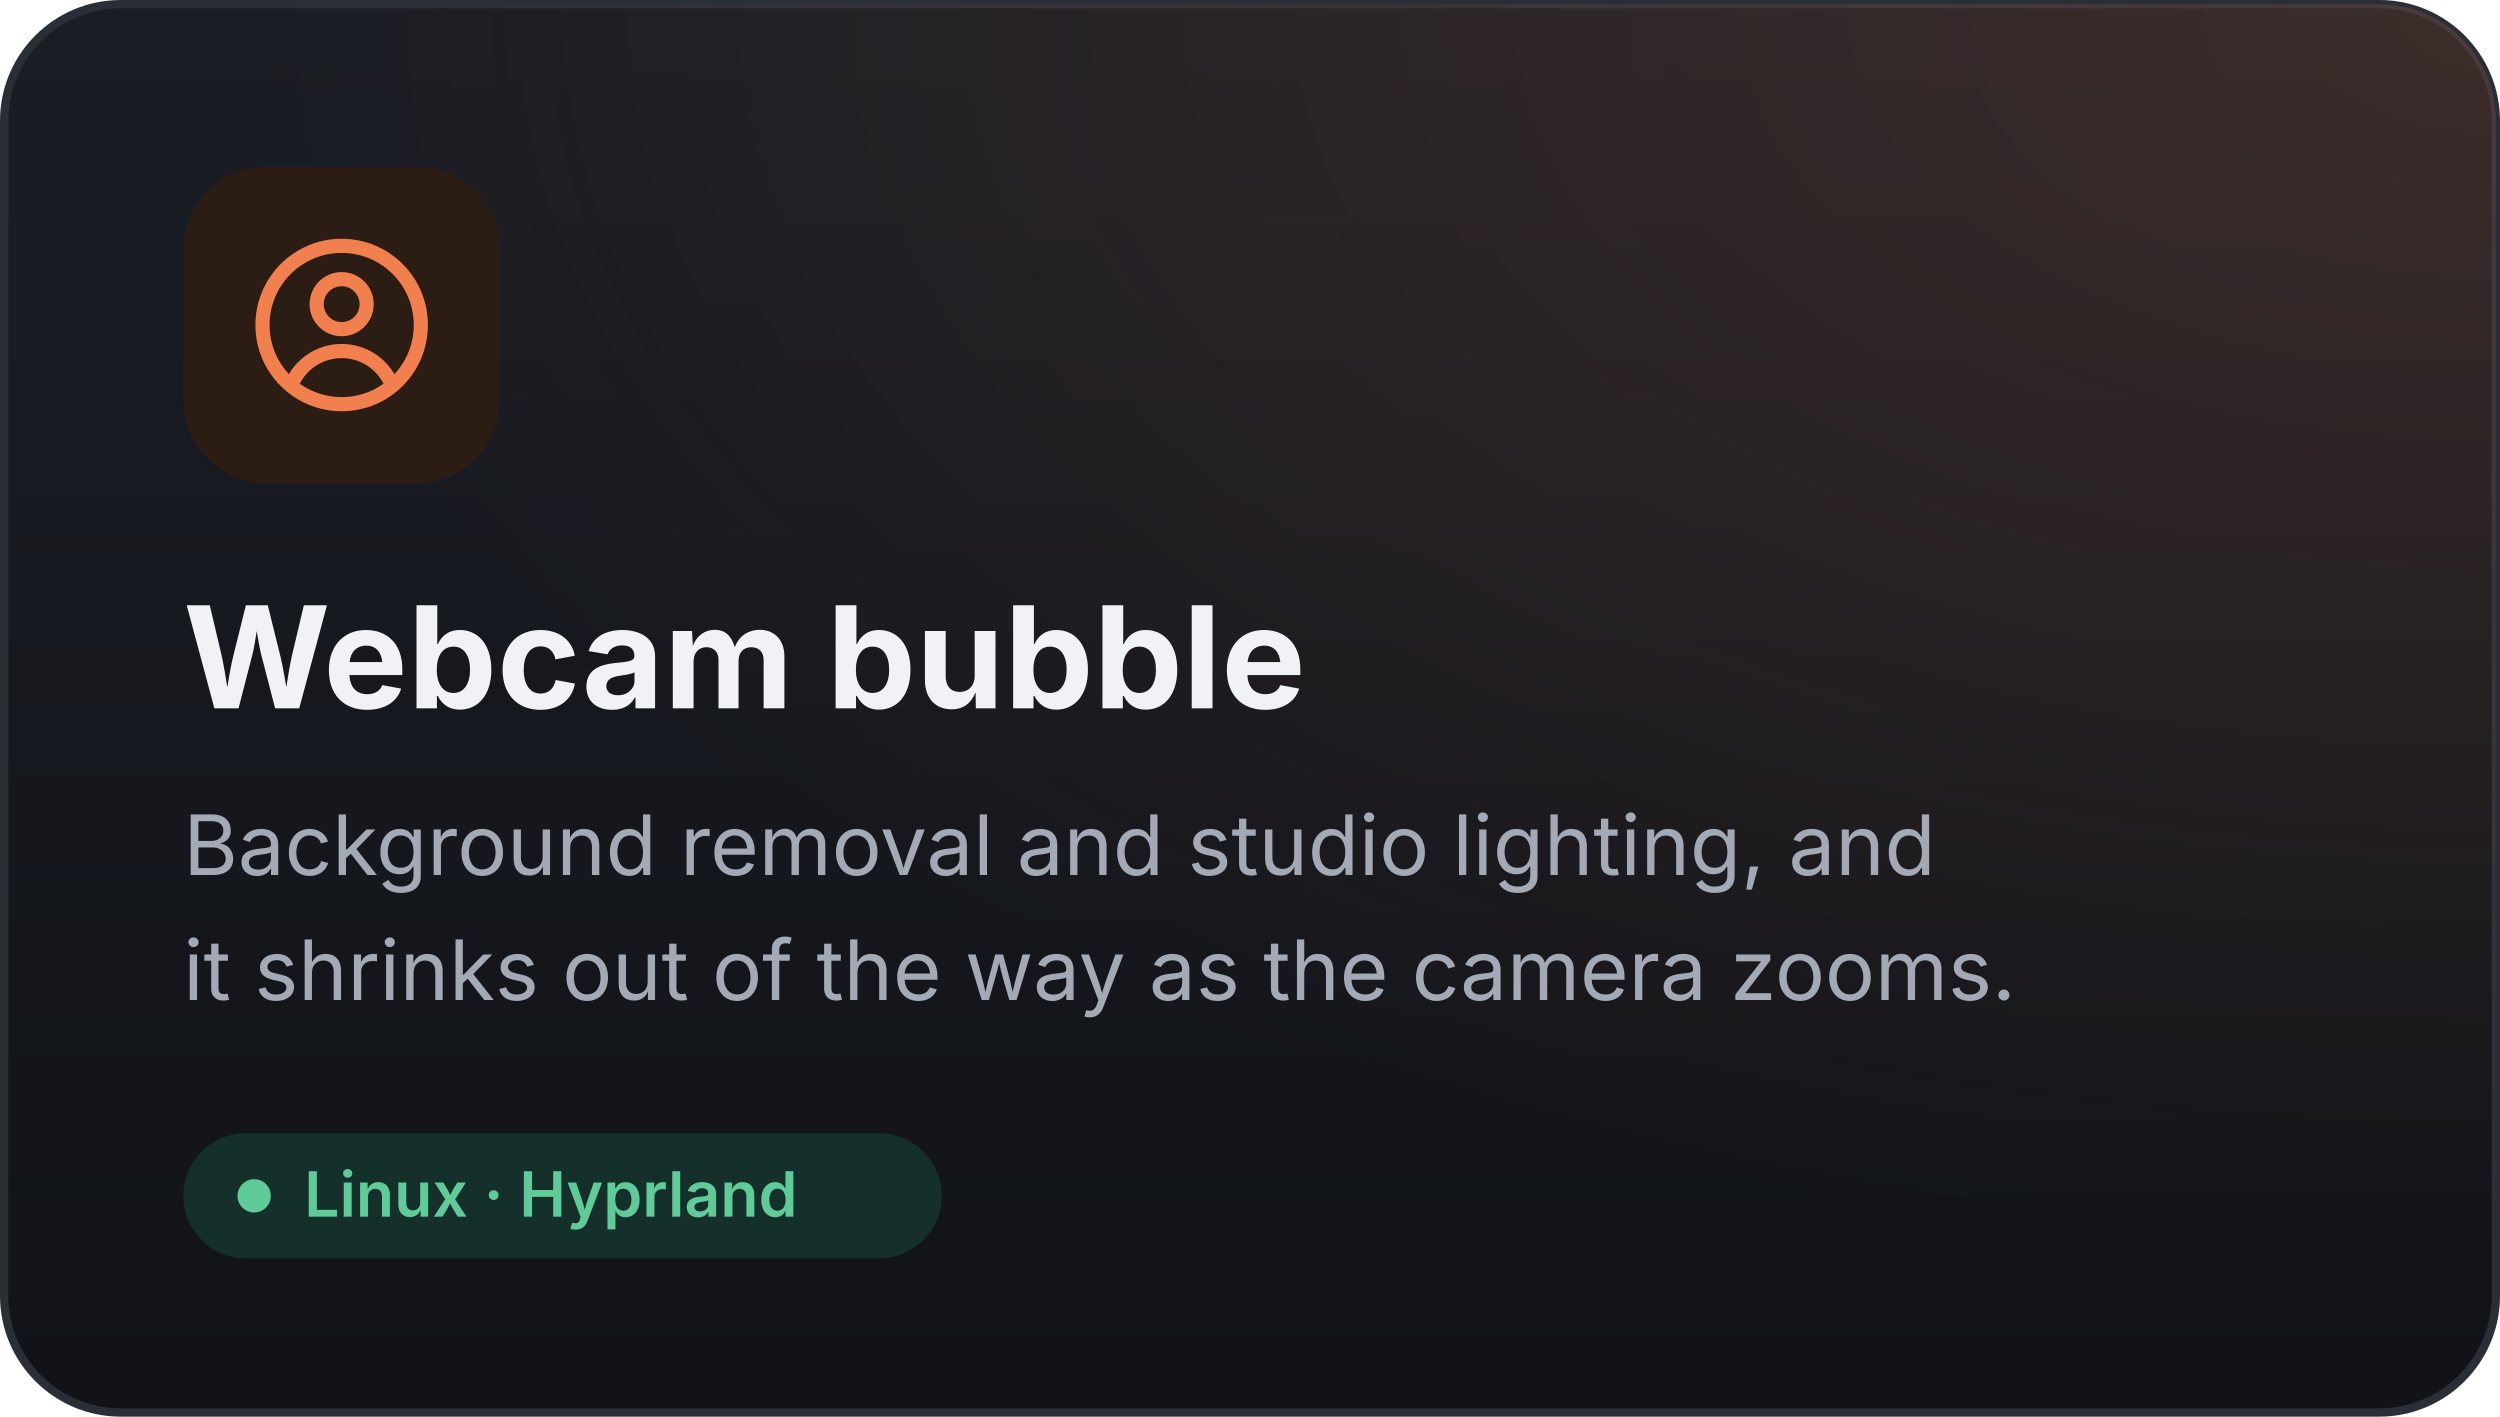
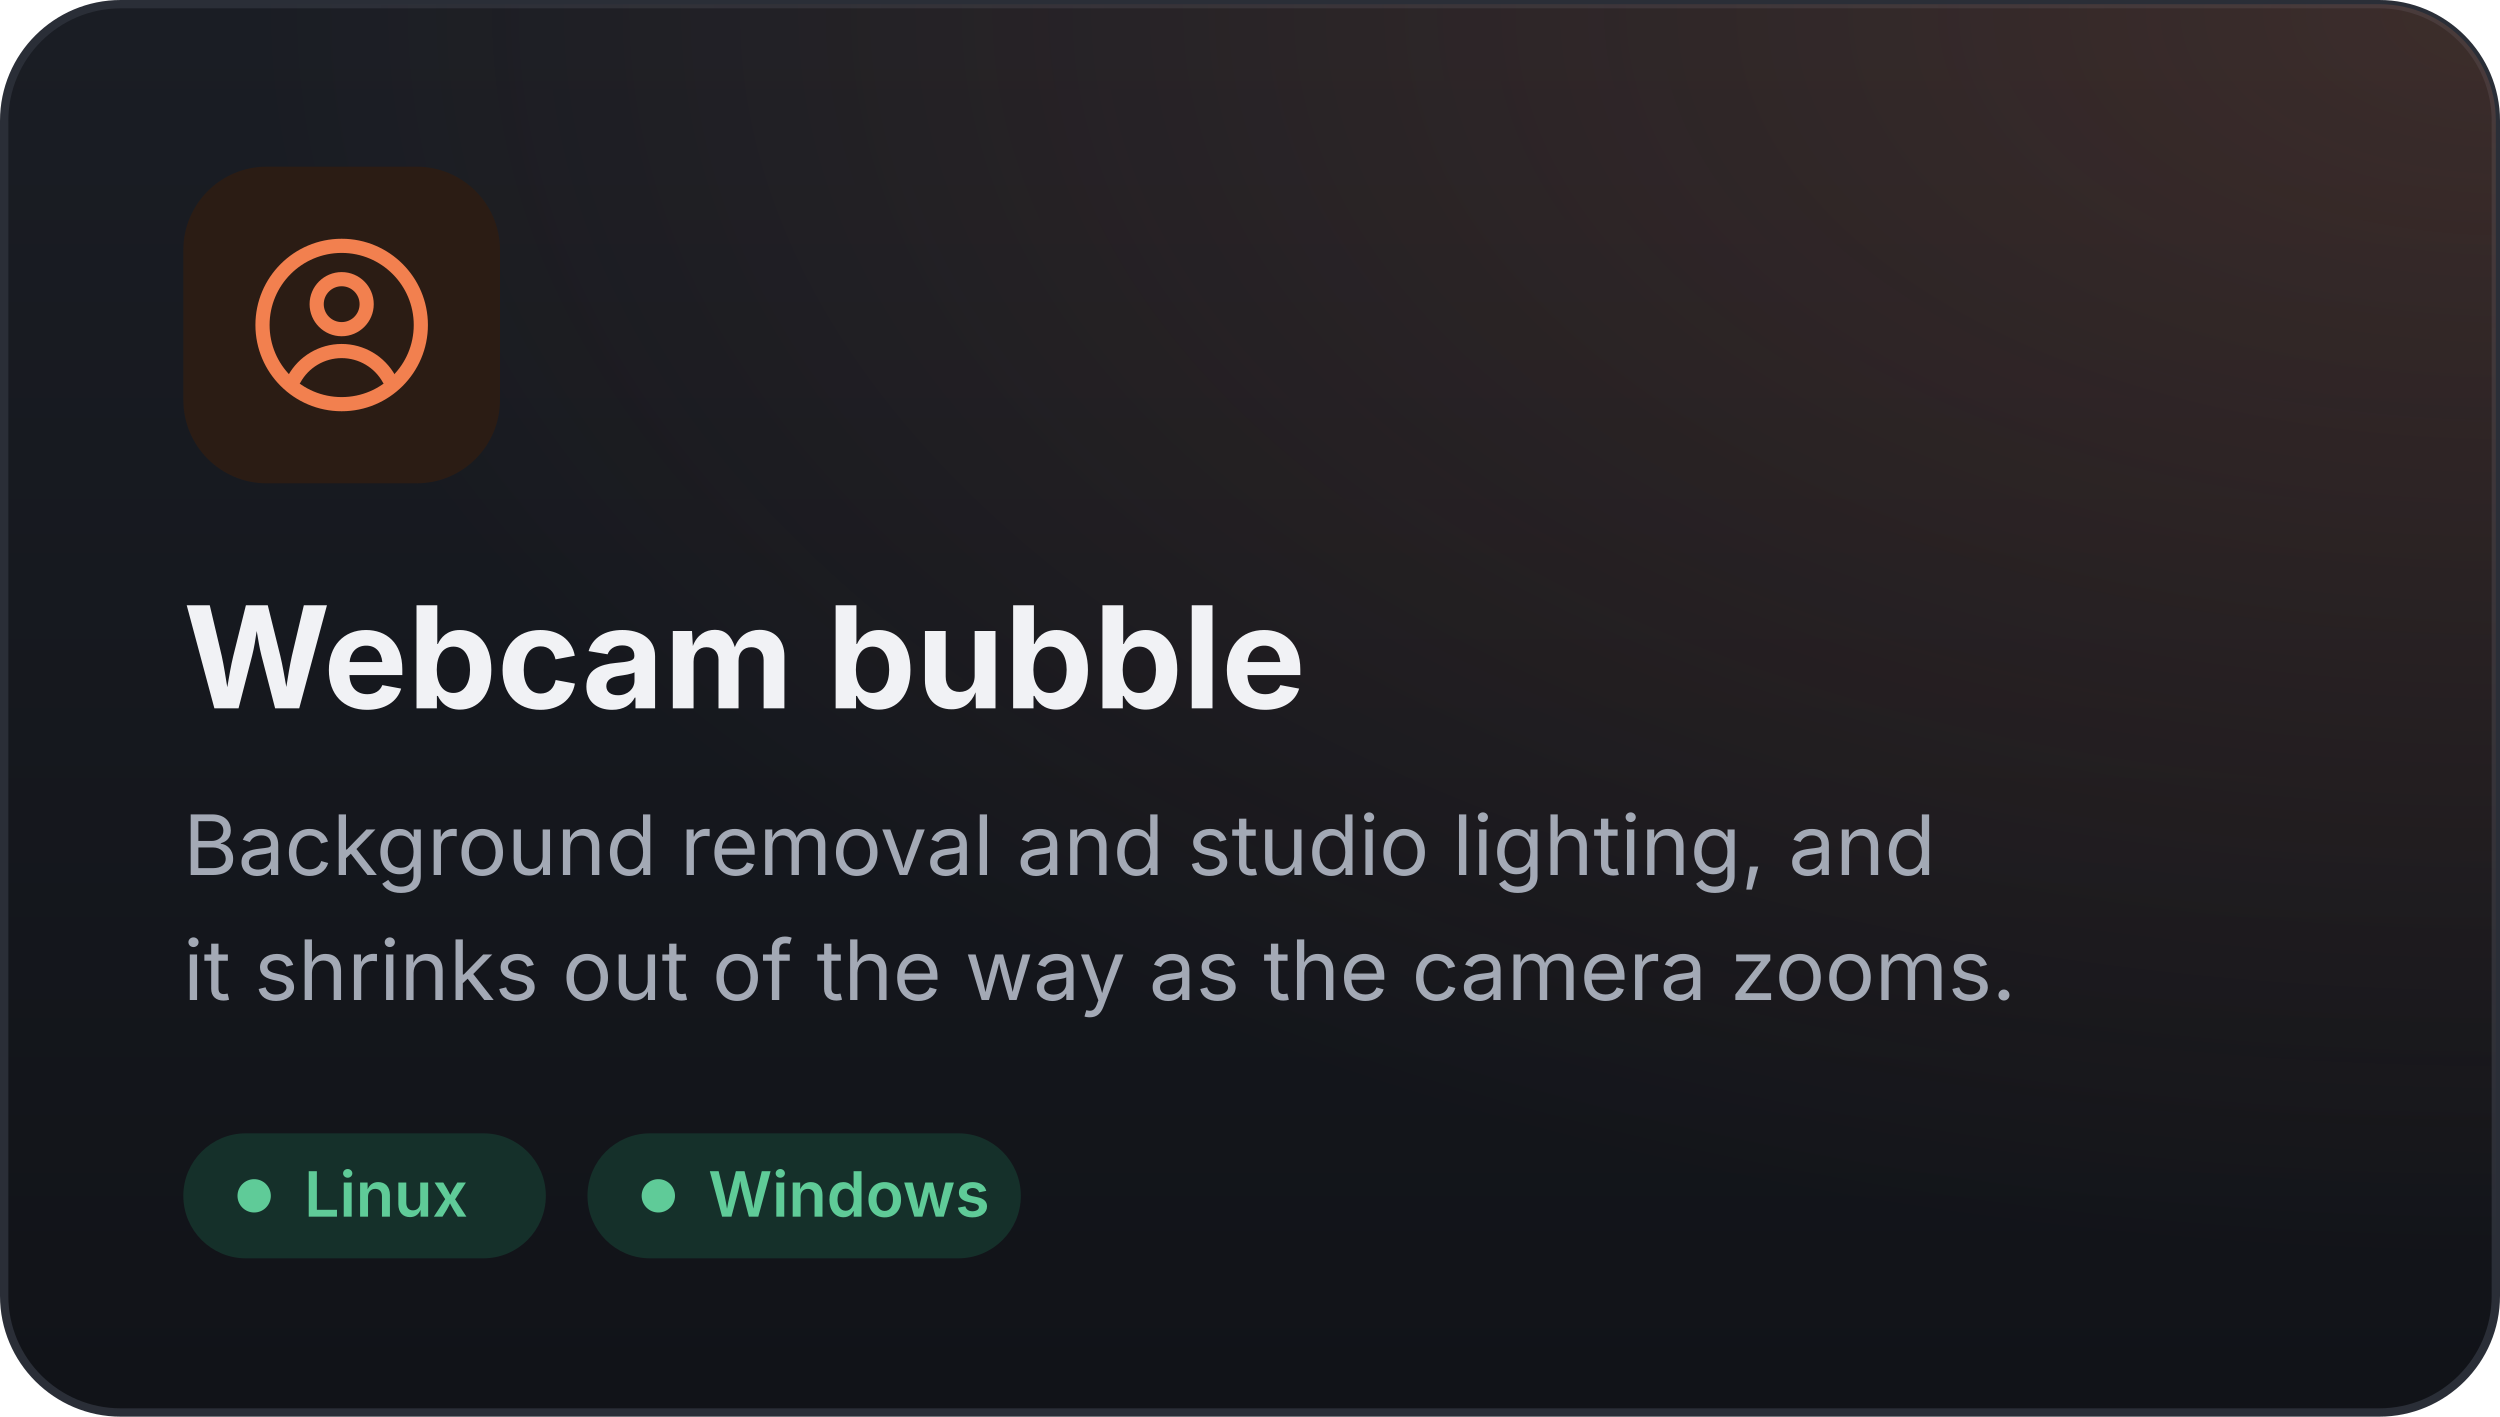
<svg xmlns="http://www.w3.org/2000/svg" viewBox="0 0 600 340" width="600" height="340" role="img" aria-label="Webcam bubble: Background removal and studio lighting, and it shrinks out of the way as the camera zooms.">
  <defs>
    <linearGradient id="g" x1="0" y1="0" x2="0" y2="1">
      <stop offset="0" stop-color="#1a1d24" />
      <stop offset="1" stop-color="#111318" />
    </linearGradient>
    <radialGradient id="glow" cx="1" cy="0" r="0.9">
      <stop offset="0" stop-color="#f2804f" stop-opacity=".16" />
      <stop offset="1" stop-color="#f2804f" stop-opacity="0" />
    </radialGradient>
  </defs>
  <rect x="1" y="1" width="598" height="338" rx="28" fill="url(#g)" stroke="#2a2e37" stroke-width="2" />
  <rect x="1" y="1" width="598" height="338" rx="28" fill="url(#glow)" />
  <g font-family="Inter, 'Segoe UI', 'Helvetica Neue', Arial, sans-serif">
    <g transform="translate(44 40)">
      <rect width="76" height="76" rx="20" fill="#2b1c14" />
      <g transform="translate(14 14) scale(2)" fill="none" stroke="#f2804f" stroke-width="1.7" stroke-linecap="round" stroke-linejoin="round" color="#f2804f">
        <circle cx="12" cy="12" r="9.5" />
        <circle cx="12" cy="9.5" r="3" />
        <path d="M6.3 18.5a6.5 6.5 0 0 1 11.4 0" />
      </g>
    </g>
    <text x="44" y="170" font-size="34" font-weight="700" fill="#f1f2f5">Webcam bubble</text>
    <text x="44" y="210" font-size="20" fill="#a3a9b5">Background removal and studio lighting, and</text>
    <text x="44" y="240" font-size="20" fill="#a3a9b5">it shrinks out of the way as the camera zooms.</text>
    <g transform="translate(44 272)">
-       <rect width="182" height="30" rx="15" fill="#15302a" />
+       <rect width="87" height="30" rx="15" fill="#15302a" />
      <circle cx="17" cy="15" r="4" fill="#5fcb98" />
-       <text x="29" y="20" font-size="15" font-weight="600" fill="#5fcb98">Linux · Hyprland</text>
+       <text x="29" y="20" font-size="15" font-weight="600" fill="#5fcb98">Linux</text>
+     </g>
+     <g transform="translate(141 272)">
+       <rect width="104" height="30" rx="15" fill="#15302a" />
+       <circle cx="17" cy="15" r="4" fill="#5fcb98" />
+       <text x="29" y="20" font-size="15" font-weight="600" fill="#5fcb98">Windows</text>
    </g>
  </g>
</svg>
